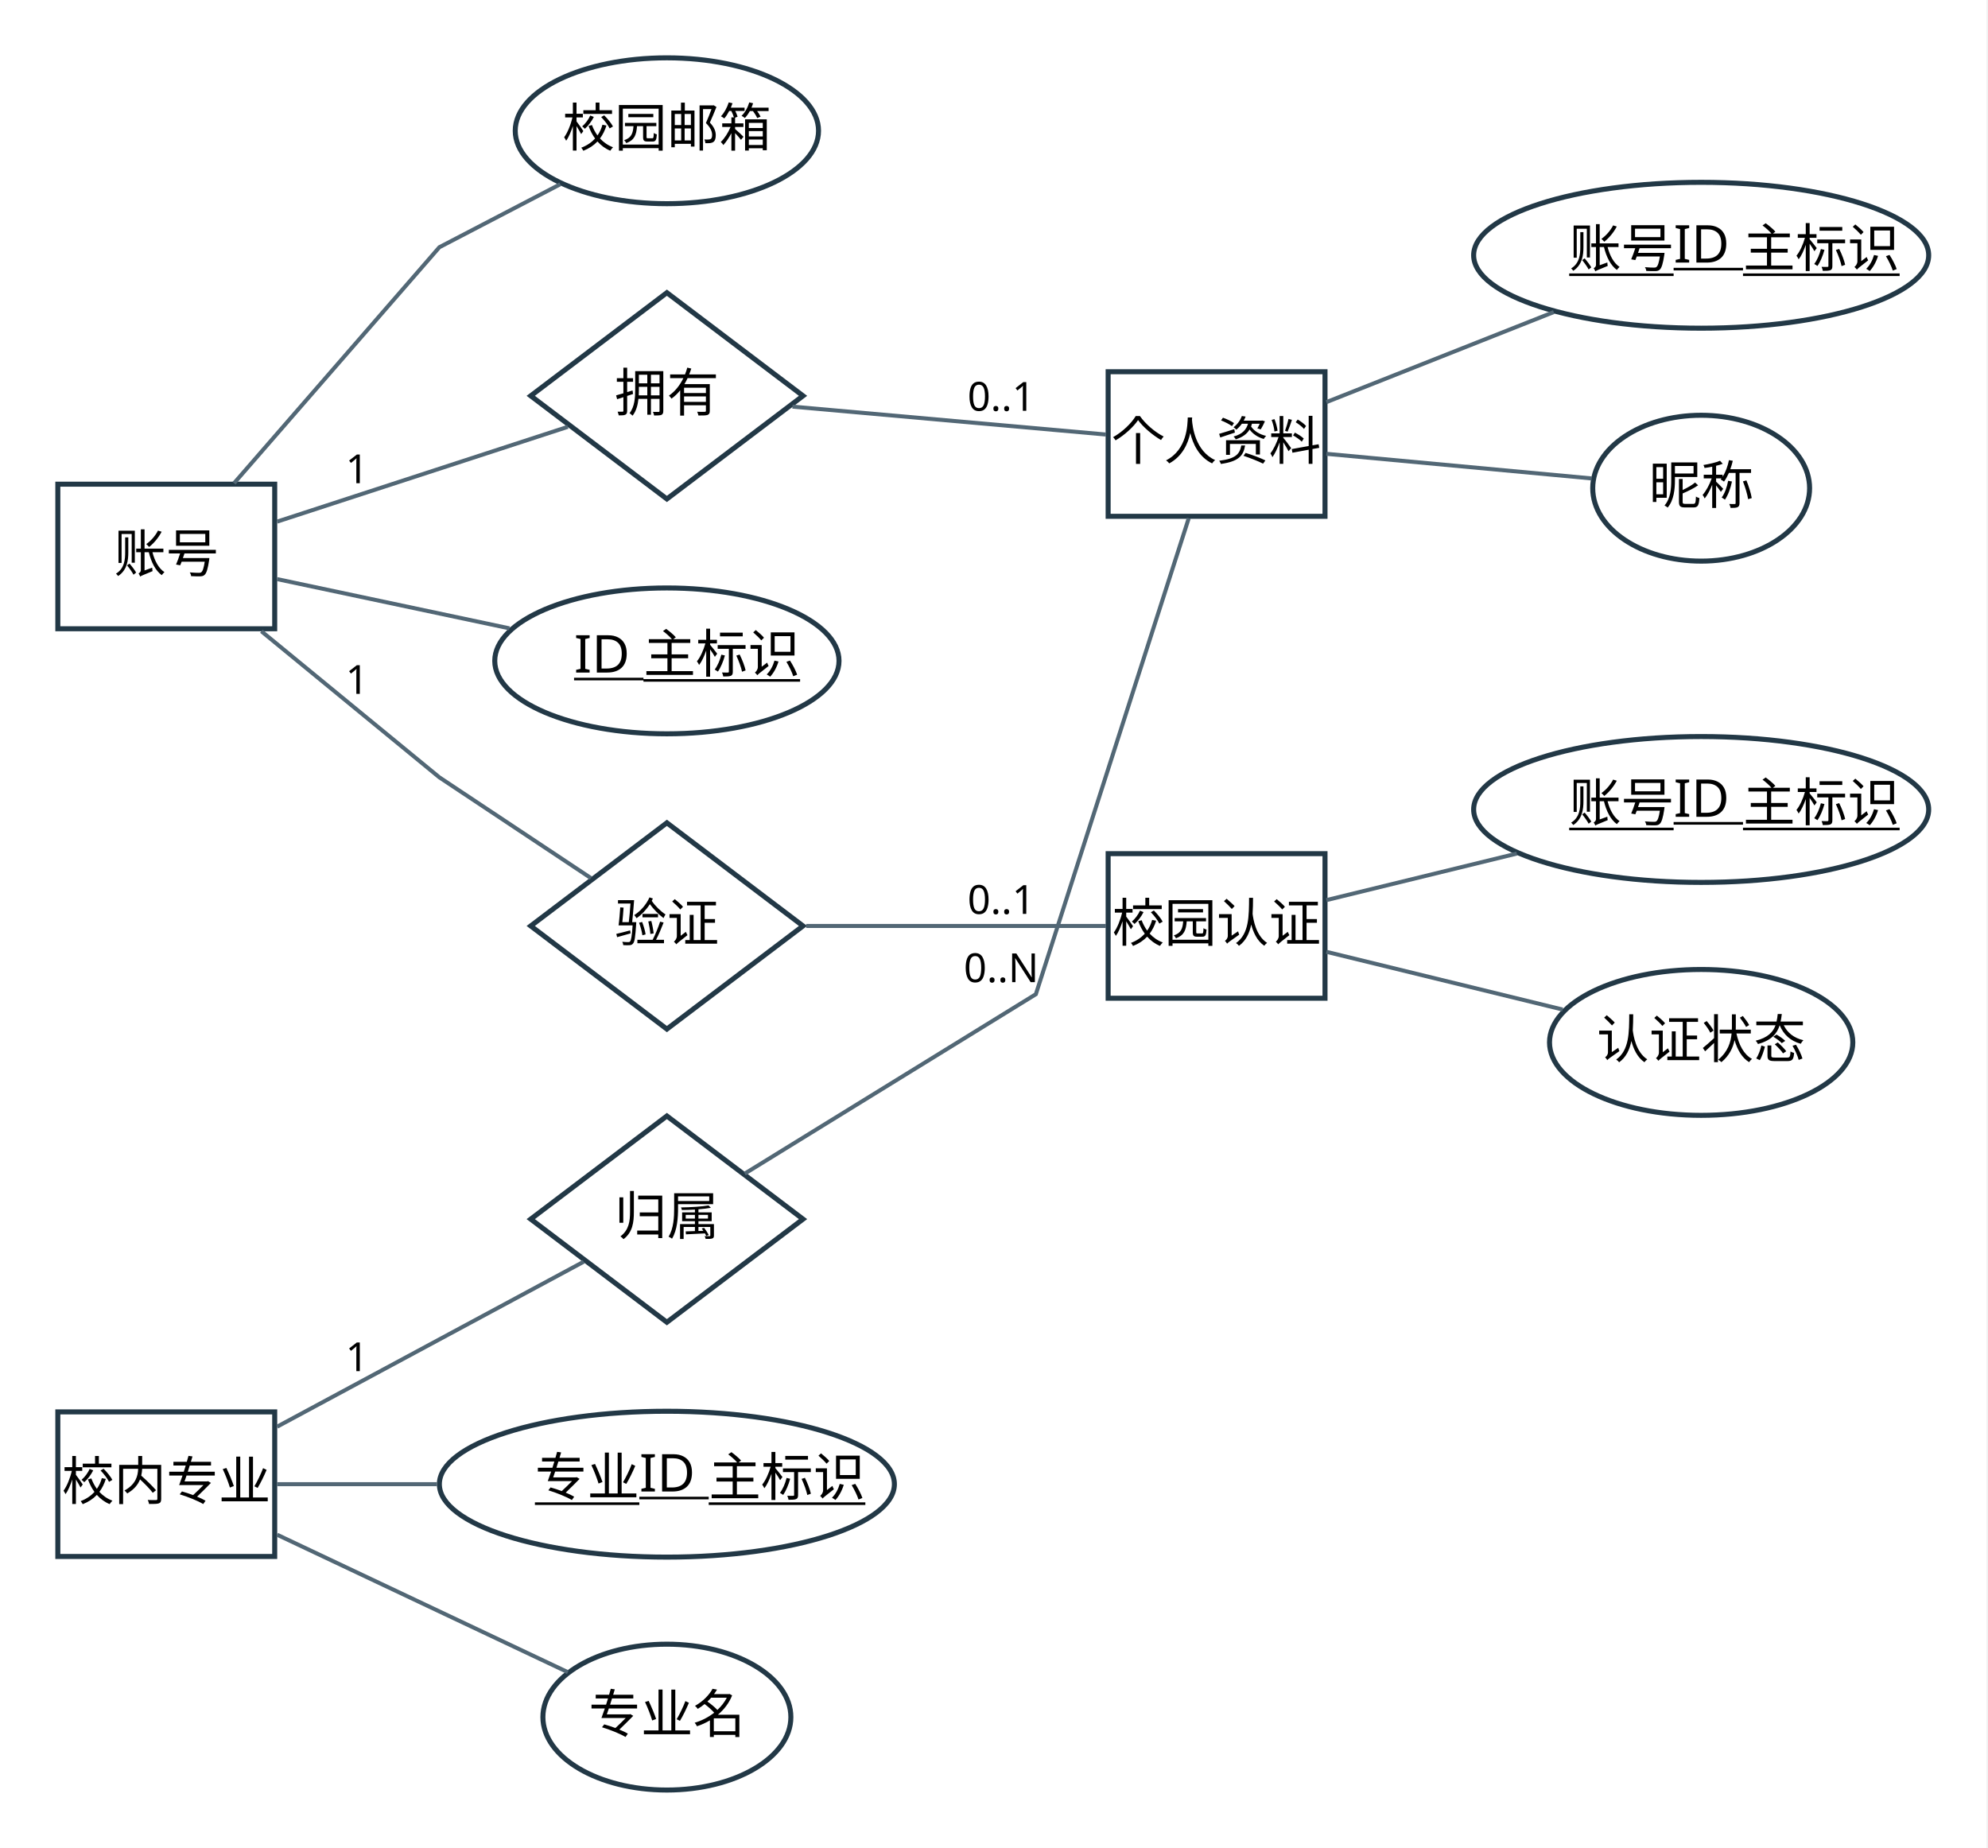
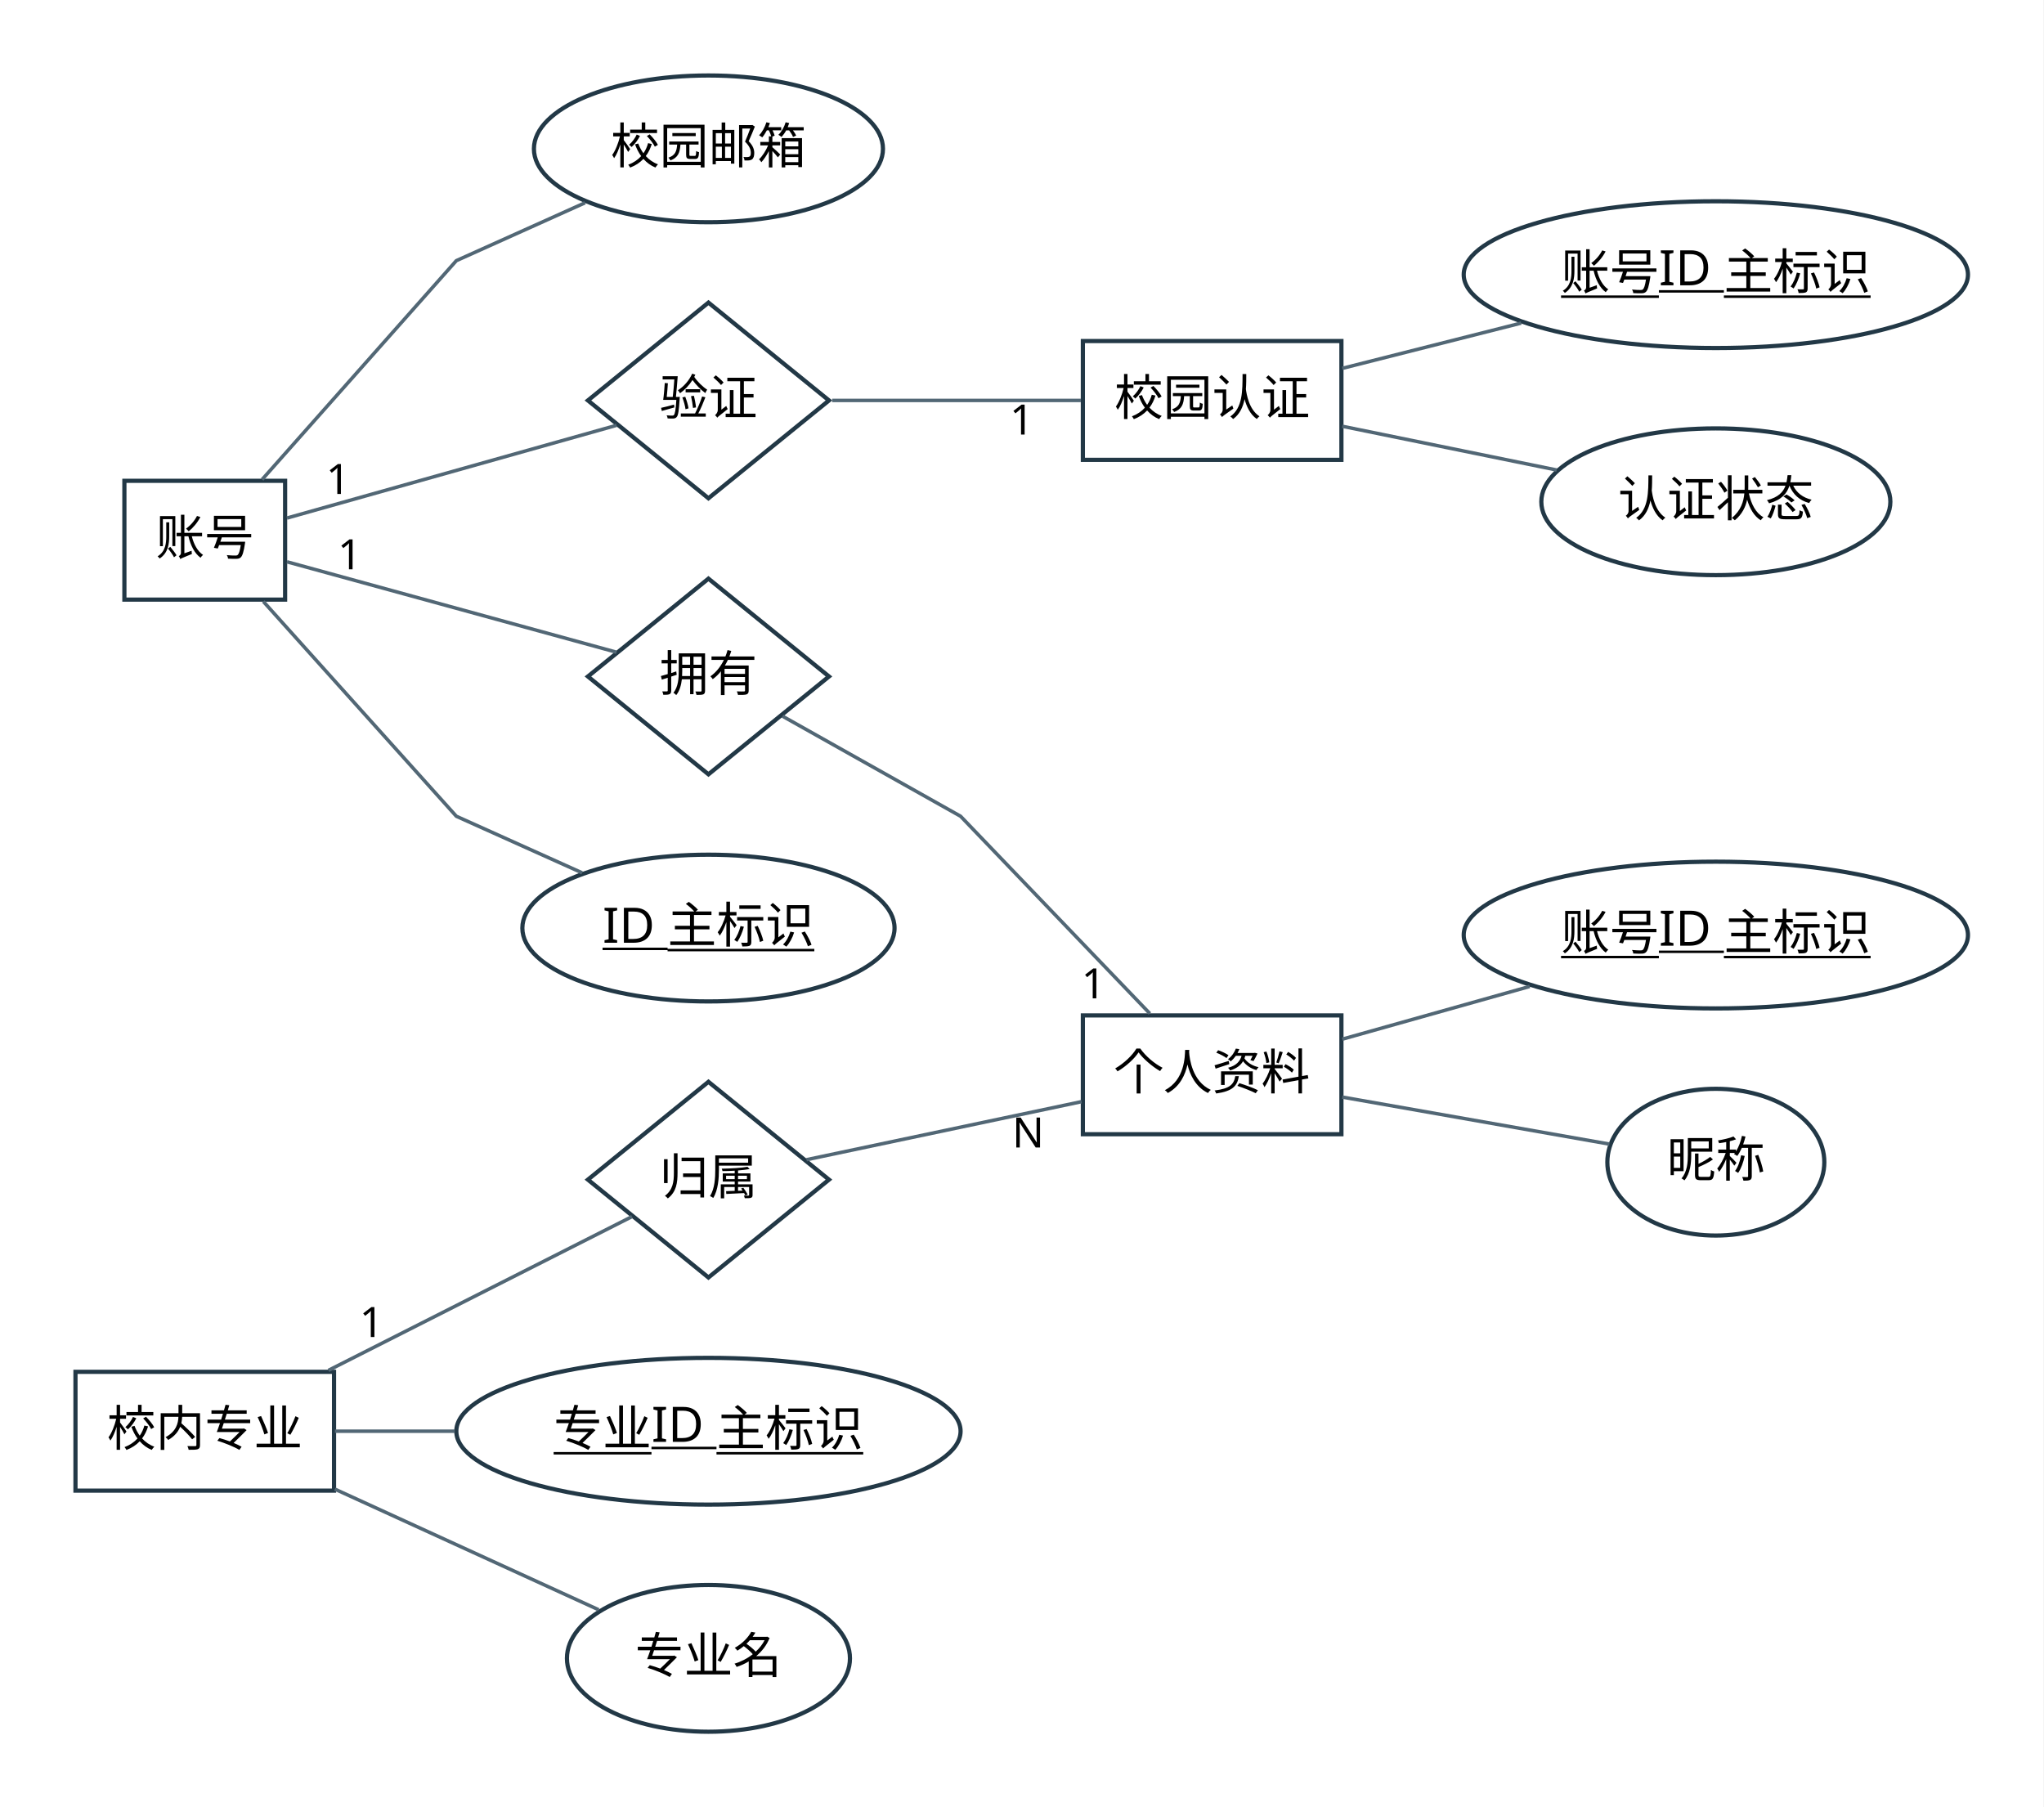
- <svg xmlns="http://www.w3.org/2000/svg" width="495pt" height="460pt" viewBox="0.00 0.00 495.00 460.00">
-   <g id="graph0" class="graph" transform="scale(1 1) rotate(0) translate(14.4 445.72)">
-     <polygon fill="white" stroke="none" points="-14.4,14.4 -14.4,-445.72 480.23,-445.72 480.23,14.4 -14.4,14.4" />
+ <svg xmlns="http://www.w3.org/2000/svg" width="585pt" height="517pt" viewBox="0.00 0.00 585.00 517.00">
+   <g id="graph0" class="graph" transform="scale(1 1) rotate(0) translate(21.6 495.6)">
+     <polygon fill="white" stroke="none" points="-21.6,21.6 -21.6,-495.6 563.24,-495.6 563.24,21.6 -21.6,21.6" />
    <g id="node1" class="node">
-       <polygon fill="white" stroke="#223846" stroke-width="1.25" points="54,-325.16 0,-325.16 0,-289.16 54,-289.16 54,-325.16" />
-       <text xml:space="preserve" text-anchor="middle" x="27" y="-303.26" font-family="Microsoft YaHei" font-size="13.00">账号</text>
+       <polygon fill="white" stroke="#223846" stroke-width="1.2" points="60,-358 14,-358 14,-324 60,-324 60,-358" />
+       <text xml:space="preserve" text-anchor="middle" x="37" y="-336.8" font-family="Microsoft YaHei" font-size="14.00">账号</text>
    </g>
    <g id="node5" class="node">
-       <ellipse fill="white" stroke="#223846" stroke-width="1.25" cx="151.65" cy="-281.16" rx="42.86" ry="18.16" />
-       <text xml:space="preserve" text-anchor="start" x="128.54" y="-278.26" font-family="Microsoft YaHei" text-decoration="underline" font-size="13.00">ID 主标识</text>
+       <ellipse fill="white" stroke="#223846" stroke-width="1.2" cx="181.16" cy="-230" rx="53.26" ry="21" />
+       <text text-decoration="underline" xml:space="preserve" text-anchor="middle" x="181.16" y="-225.8" font-family="Microsoft YaHei" font-size="14.00">ID 主标识</text>
    </g>
    <g id="edge1" class="edge">
-       <path fill="none" stroke="#526775" d="M54.61,-301.52C71.52,-297.93 93.68,-293.24 112.45,-289.26" />
+       <path fill="none" stroke="#526775" d="M53.76,-323.47C74.68,-300.19 109,-262 109,-262 109,-262 127.07,-253.87 145,-245.81" />
    </g>
    <g id="node6" class="node">
-       <ellipse fill="white" stroke="#223846" stroke-width="1.25" cx="151.65" cy="-413.16" rx="37.76" ry="18.16" />
-       <text xml:space="preserve" text-anchor="middle" x="151.65" y="-409.26" font-family="Microsoft YaHei" font-size="13.00">校园邮箱</text>
+       <ellipse fill="white" stroke="#223846" stroke-width="1.2" cx="181.16" cy="-453" rx="49.95" ry="21" />
+       <text xml:space="preserve" text-anchor="middle" x="181.16" y="-448.8" font-family="Microsoft YaHei" font-size="14.00">校园邮箱</text>
    </g>
    <g id="edge2" class="edge">
-       <path fill="none" stroke="#526775" d="M43.88,-325.41C63.69,-348.18 95,-384.16 95,-384.16 95,-384.16 110.48,-392.22 125.11,-399.85" />
+       <path fill="none" stroke="#526775" d="M53.41,-358.36C74.29,-381.89 109,-421 109,-421 109,-421 127.63,-429.38 145.83,-437.56" />
    </g>
    <g id="node13" class="node">
-       <polygon fill="white" stroke="#223846" stroke-width="1.25" points="151.65,-372.84 117.75,-347.16 151.65,-321.48 185.55,-347.16 151.65,-372.84" />
-       <text xml:space="preserve" text-anchor="middle" x="151.65" y="-343.26" font-family="Microsoft YaHei" font-size="13.00">拥有</text>
+       <polygon fill="white" stroke="#223846" stroke-width="1.2" points="181.16,-330 146.66,-302 181.16,-274 215.66,-302 181.16,-330" />
+       <text xml:space="preserve" text-anchor="middle" x="181.16" y="-297.8" font-family="Microsoft YaHei" font-size="14.00">拥有</text>
    </g>
    <g id="edge9" class="edge">
-       <path fill="none" stroke="#526775" d="M54.61,-315.84C76.17,-322.87 106.27,-332.68 126.99,-339.44" />
-       <text xml:space="preserve" text-anchor="middle" x="74.5" y="-325.4" font-family="Microsoft YaHei" font-size="10.00">1</text>
+       <path fill="none" stroke="#526775" d="M60.53,-334.82C86.21,-327.77 128.08,-316.29 154.86,-308.94" />
+       <text xml:space="preserve" text-anchor="middle" x="78.47" y="-332.68" font-family="Microsoft YaHei" font-size="12.00">1</text>
    </g>
    <g id="node14" class="node">
-       <polygon fill="white" stroke="#223846" stroke-width="1.25" points="151.65,-240.84 117.75,-215.16 151.65,-189.48 185.55,-215.16 151.65,-240.84" />
-       <text xml:space="preserve" text-anchor="middle" x="151.65" y="-211.26" font-family="Microsoft YaHei" font-size="13.00">验证</text>
+       <polygon fill="white" stroke="#223846" stroke-width="1.2" points="181.16,-409 146.66,-381 181.16,-353 215.66,-381 181.16,-409" />
+       <text xml:space="preserve" text-anchor="middle" x="181.16" y="-376.8" font-family="Microsoft YaHei" font-size="14.00">验证</text>
    </g>
    <g id="edge11" class="edge">
-       <path fill="none" stroke="#526775" d="M50.68,-288.54C70.12,-272.58 95,-252.16 95,-252.16 95,-252.16 116.47,-237.89 132.74,-227.07" />
-       <text xml:space="preserve" text-anchor="middle" x="74.5" y="-272.95" font-family="Microsoft YaHei" font-size="10.00">1</text>
+       <path fill="none" stroke="#526775" d="M60.53,-347.34C86.21,-354.56 128.08,-366.35 154.86,-373.88" />
+       <text xml:space="preserve" text-anchor="middle" x="75.14" y="-354.24" font-family="Microsoft YaHei" font-size="12.00">1</text>
    </g>
    <g id="node2" class="node">
-       <polygon fill="white" stroke="#223846" stroke-width="1.25" points="315.52,-353.16 261.52,-353.16 261.52,-317.16 315.52,-317.16 315.52,-353.16" />
-       <text xml:space="preserve" text-anchor="middle" x="288.52" y="-331.26" font-family="Microsoft YaHei" font-size="13.00">个人资料</text>
+       <polygon fill="white" stroke="#223846" stroke-width="1.2" points="362.32,-205 288.32,-205 288.32,-171 362.32,-171 362.32,-205" />
+       <text xml:space="preserve" text-anchor="middle" x="325.32" y="-183.8" font-family="Microsoft YaHei" font-size="14.00">个人资料</text>
    </g>
    <g id="node7" class="node">
-       <ellipse fill="white" stroke="#223846" stroke-width="1.25" cx="409.18" cy="-382.16" rx="56.65" ry="18.16" />
-       <text xml:space="preserve" text-anchor="start" x="376.32" y="-379.26" font-family="Microsoft YaHei" text-decoration="underline" font-size="13.00">账号ID 主标识</text>
+       <ellipse fill="white" stroke="#223846" stroke-width="1.2" cx="469.48" cy="-228" rx="72.16" ry="21" />
+       <text text-decoration="underline" xml:space="preserve" text-anchor="middle" x="469.48" y="-223.8" font-family="Microsoft YaHei" font-size="14.00">账号ID 主标识</text>
    </g>
    <g id="edge3" class="edge">
-       <path fill="none" stroke="#526775" d="M315.86,-345.59C332.52,-352.19 354.26,-360.8 372.47,-368.01" />
+       <path fill="none" stroke="#526775" d="M362.56,-198.2C378.85,-202.78 398.38,-208.27 416.21,-213.29" />
    </g>
    <g id="node8" class="node">
-       <ellipse fill="white" stroke="#223846" stroke-width="1.25" cx="409.18" cy="-324.16" rx="27" ry="18.16" />
-       <text xml:space="preserve" text-anchor="middle" x="409.18" y="-320.26" font-family="Microsoft YaHei" font-size="13.00">昵称</text>
+       <ellipse fill="white" stroke="#223846" stroke-width="1.2" cx="469.48" cy="-163" rx="31.05" ry="21" />
+       <text xml:space="preserve" text-anchor="middle" x="469.48" y="-158.8" font-family="Microsoft YaHei" font-size="14.00">昵称</text>
    </g>
    <g id="edge4" class="edge">
-       <path fill="none" stroke="#526775" d="M315.86,-332.72C335.52,-330.89 362.27,-328.41 381.92,-326.59" />
+       <path fill="none" stroke="#526775" d="M362.56,-181.63C386.25,-177.46 416.8,-172.09 439,-168.18" />
    </g>
    <g id="node3" class="node">
-       <polygon fill="white" stroke="#223846" stroke-width="1.25" points="315.52,-233.16 261.52,-233.16 261.52,-197.16 315.52,-197.16 315.52,-233.16" />
-       <text xml:space="preserve" text-anchor="middle" x="288.52" y="-211.26" font-family="Microsoft YaHei" font-size="13.00">校园认证</text>
+       <polygon fill="white" stroke="#223846" stroke-width="1.2" points="362.32,-398 288.32,-398 288.32,-364 362.32,-364 362.32,-398" />
+       <text xml:space="preserve" text-anchor="middle" x="325.32" y="-376.8" font-family="Microsoft YaHei" font-size="14.00">校园认证</text>
    </g>
    <g id="node9" class="node">
-       <ellipse fill="white" stroke="#223846" stroke-width="1.25" cx="409.18" cy="-244.16" rx="56.65" ry="18.16" />
-       <text xml:space="preserve" text-anchor="start" x="376.32" y="-241.26" font-family="Microsoft YaHei" text-decoration="underline" font-size="13.00">账号ID 主标识</text>
+       <ellipse fill="white" stroke="#223846" stroke-width="1.2" cx="469.48" cy="-417" rx="72.16" ry="21" />
+       <text text-decoration="underline" xml:space="preserve" text-anchor="middle" x="469.48" y="-412.8" font-family="Microsoft YaHei" font-size="14.00">账号ID 主标识</text>
    </g>
    <g id="edge5" class="edge">
-       <path fill="none" stroke="#526775" d="M315.86,-221.59C329.78,-225 347.27,-229.27 363.27,-233.18" />
+       <path fill="none" stroke="#526775" d="M362.56,-390.18C378.11,-394.11 396.61,-398.8 413.77,-403.14" />
    </g>
    <g id="node10" class="node">
-       <ellipse fill="white" stroke="#223846" stroke-width="1.25" cx="409.18" cy="-186.16" rx="37.76" ry="18.16" />
-       <text xml:space="preserve" text-anchor="middle" x="409.18" y="-182.26" font-family="Microsoft YaHei" font-size="13.00">认证状态</text>
+       <ellipse fill="white" stroke="#223846" stroke-width="1.2" cx="469.48" cy="-352" rx="49.95" ry="21" />
+       <text xml:space="preserve" text-anchor="middle" x="469.48" y="-347.8" font-family="Microsoft YaHei" font-size="14.00">认证状态</text>
    </g>
    <g id="edge6" class="edge">
-       <path fill="none" stroke="#526775" d="M315.86,-208.72C333.2,-204.48 356.05,-198.9 374.69,-194.34" />
+       <path fill="none" stroke="#526775" d="M362.56,-373.61C381.23,-369.8 404.17,-365.12 423.92,-361.09" />
    </g>
    <g id="node4" class="node">
-       <polygon fill="white" stroke="#223846" stroke-width="1.25" points="54,-94.16 0,-94.16 0,-58.16 54,-58.16 54,-94.16" />
-       <text xml:space="preserve" text-anchor="middle" x="27" y="-72.26" font-family="Microsoft YaHei" font-size="13.00">校内专业</text>
+       <polygon fill="white" stroke="#223846" stroke-width="1.2" points="74,-103 0,-103 0,-69 74,-69 74,-103" />
+       <text xml:space="preserve" text-anchor="middle" x="37" y="-81.8" font-family="Microsoft YaHei" font-size="14.00">校内专业</text>
    </g>
    <g id="node11" class="node">
-       <ellipse fill="white" stroke="#223846" stroke-width="1.25" cx="151.65" cy="-76.16" rx="56.65" ry="18.16" />
-       <text xml:space="preserve" text-anchor="start" x="118.79" y="-73.26" font-family="Microsoft YaHei" text-decoration="underline" font-size="13.00">专业ID 主标识</text>
+       <ellipse fill="white" stroke="#223846" stroke-width="1.2" cx="181.16" cy="-86" rx="72.16" ry="21" />
+       <text text-decoration="underline" xml:space="preserve" text-anchor="middle" x="181.16" y="-81.8" font-family="Microsoft YaHei" font-size="14.00">专业ID 主标识</text>
    </g>
    <g id="edge7" class="edge">
-       <path fill="none" stroke="#526775" d="M54.61,-76.16C66.31,-76.16 80.52,-76.16 94.38,-76.16" />
+       <path fill="none" stroke="#526775" d="M74.24,-86C84.77,-86 96.66,-86 108.56,-86" />
    </g>
    <g id="node12" class="node">
-       <ellipse fill="white" stroke="#223846" stroke-width="1.25" cx="151.65" cy="-18.16" rx="30.87" ry="18.16" />
-       <text xml:space="preserve" text-anchor="middle" x="151.65" y="-14.26" font-family="Microsoft YaHei" font-size="13.00">专业名</text>
+       <ellipse fill="white" stroke="#223846" stroke-width="1.2" cx="181.16" cy="-21" rx="40.5" ry="21" />
+       <text xml:space="preserve" text-anchor="middle" x="181.16" y="-16.8" font-family="Microsoft YaHei" font-size="14.00">专业名</text>
    </g>
    <g id="edge8" class="edge">
-       <path fill="none" stroke="#526775" d="M54.61,-63.57C76.17,-53.38 106.27,-39.15 126.99,-29.35" />
+       <path fill="none" stroke="#526775" d="M74.24,-69.43C97.6,-58.75 127.64,-45.01 149.75,-34.9" />
    </g>
    <g id="node15" class="node">
-       <polygon fill="white" stroke="#223846" stroke-width="1.25" points="151.65,-167.84 117.75,-142.16 151.65,-116.48 185.55,-142.16 151.65,-167.84" />
-       <text xml:space="preserve" text-anchor="middle" x="151.65" y="-138.26" font-family="Microsoft YaHei" font-size="13.00">归属</text>
+       <polygon fill="white" stroke="#223846" stroke-width="1.2" points="181.16,-186 146.66,-158 181.16,-130 215.66,-158 181.16,-186" />
+       <text xml:space="preserve" text-anchor="middle" x="181.16" y="-153.8" font-family="Microsoft YaHei" font-size="14.00">归属</text>
    </g>
    <g id="edge13" class="edge">
-       <path fill="none" stroke="#526775" d="M54.61,-90.48C77.58,-102.84 110.24,-120.41 130.93,-131.55" />
-       <text xml:space="preserve" text-anchor="middle" x="74.5" y="-104.31" font-family="Microsoft YaHei" font-size="10.00">1</text>
+       <path fill="none" stroke="#526775" d="M72.41,-103.43C99.53,-117.16 136.45,-135.86 159.27,-147.42" />
+       <text xml:space="preserve" text-anchor="middle" x="84.72" y="-112.96" font-family="Microsoft YaHei" font-size="12.00">1</text>
    </g>
    <g id="edge10" class="edge">
-       <path fill="none" stroke="#526775" d="M182.92,-344.47C206.37,-342.38 238.55,-339.52 261.01,-337.52" />
-       <text xml:space="preserve" text-anchor="middle" x="234.91" y="-343.44" font-family="Microsoft YaHei" font-size="10.00">0..1</text>
+       <path fill="none" stroke="#526775" d="M202.36,-290.64C223.4,-278.82 253.32,-262 253.32,-262 253.32,-262 286.5,-227.42 307.49,-205.54" />
+       <text xml:space="preserve" text-anchor="middle" x="291.34" y="-209.88" font-family="Microsoft YaHei" font-size="12.00">1</text>
    </g>
    <g id="edge12" class="edge">
-       <path fill="none" stroke="#526775" d="M186.34,-215.16C209.43,-215.16 239.64,-215.16 261.02,-215.16" />
-       <text xml:space="preserve" text-anchor="middle" x="234.91" y="-218.16" font-family="Microsoft YaHei" font-size="10.00">0..1</text>
+       <path fill="none" stroke="#526775" d="M216.57,-381C238.1,-381 265.81,-381 287.74,-381" />
+       <text xml:space="preserve" text-anchor="middle" x="270.82" y="-371.24" font-family="Microsoft YaHei" font-size="12.00">1</text>
    </g>
    <g id="edge14" class="edge">
-       <path fill="none" stroke="#526775" d="M171.04,-153.49C197.59,-169.85 243.52,-198.16 243.52,-198.16 243.52,-198.16 269.58,-279.29 281.59,-316.68" />
-       <text xml:space="preserve" text-anchor="middle" x="234.91" y="-201.16" font-family="Microsoft YaHei" font-size="10.00">0..N</text>
+       <path fill="none" stroke="#526775" d="M209.23,-163.71C231.55,-168.42 263.4,-175.14 287.94,-180.32" />
+       <text xml:space="preserve" text-anchor="middle" x="272.67" y="-167.21" font-family="Microsoft YaHei" font-size="12.00">N</text>
    </g>
  </g>
</svg>
